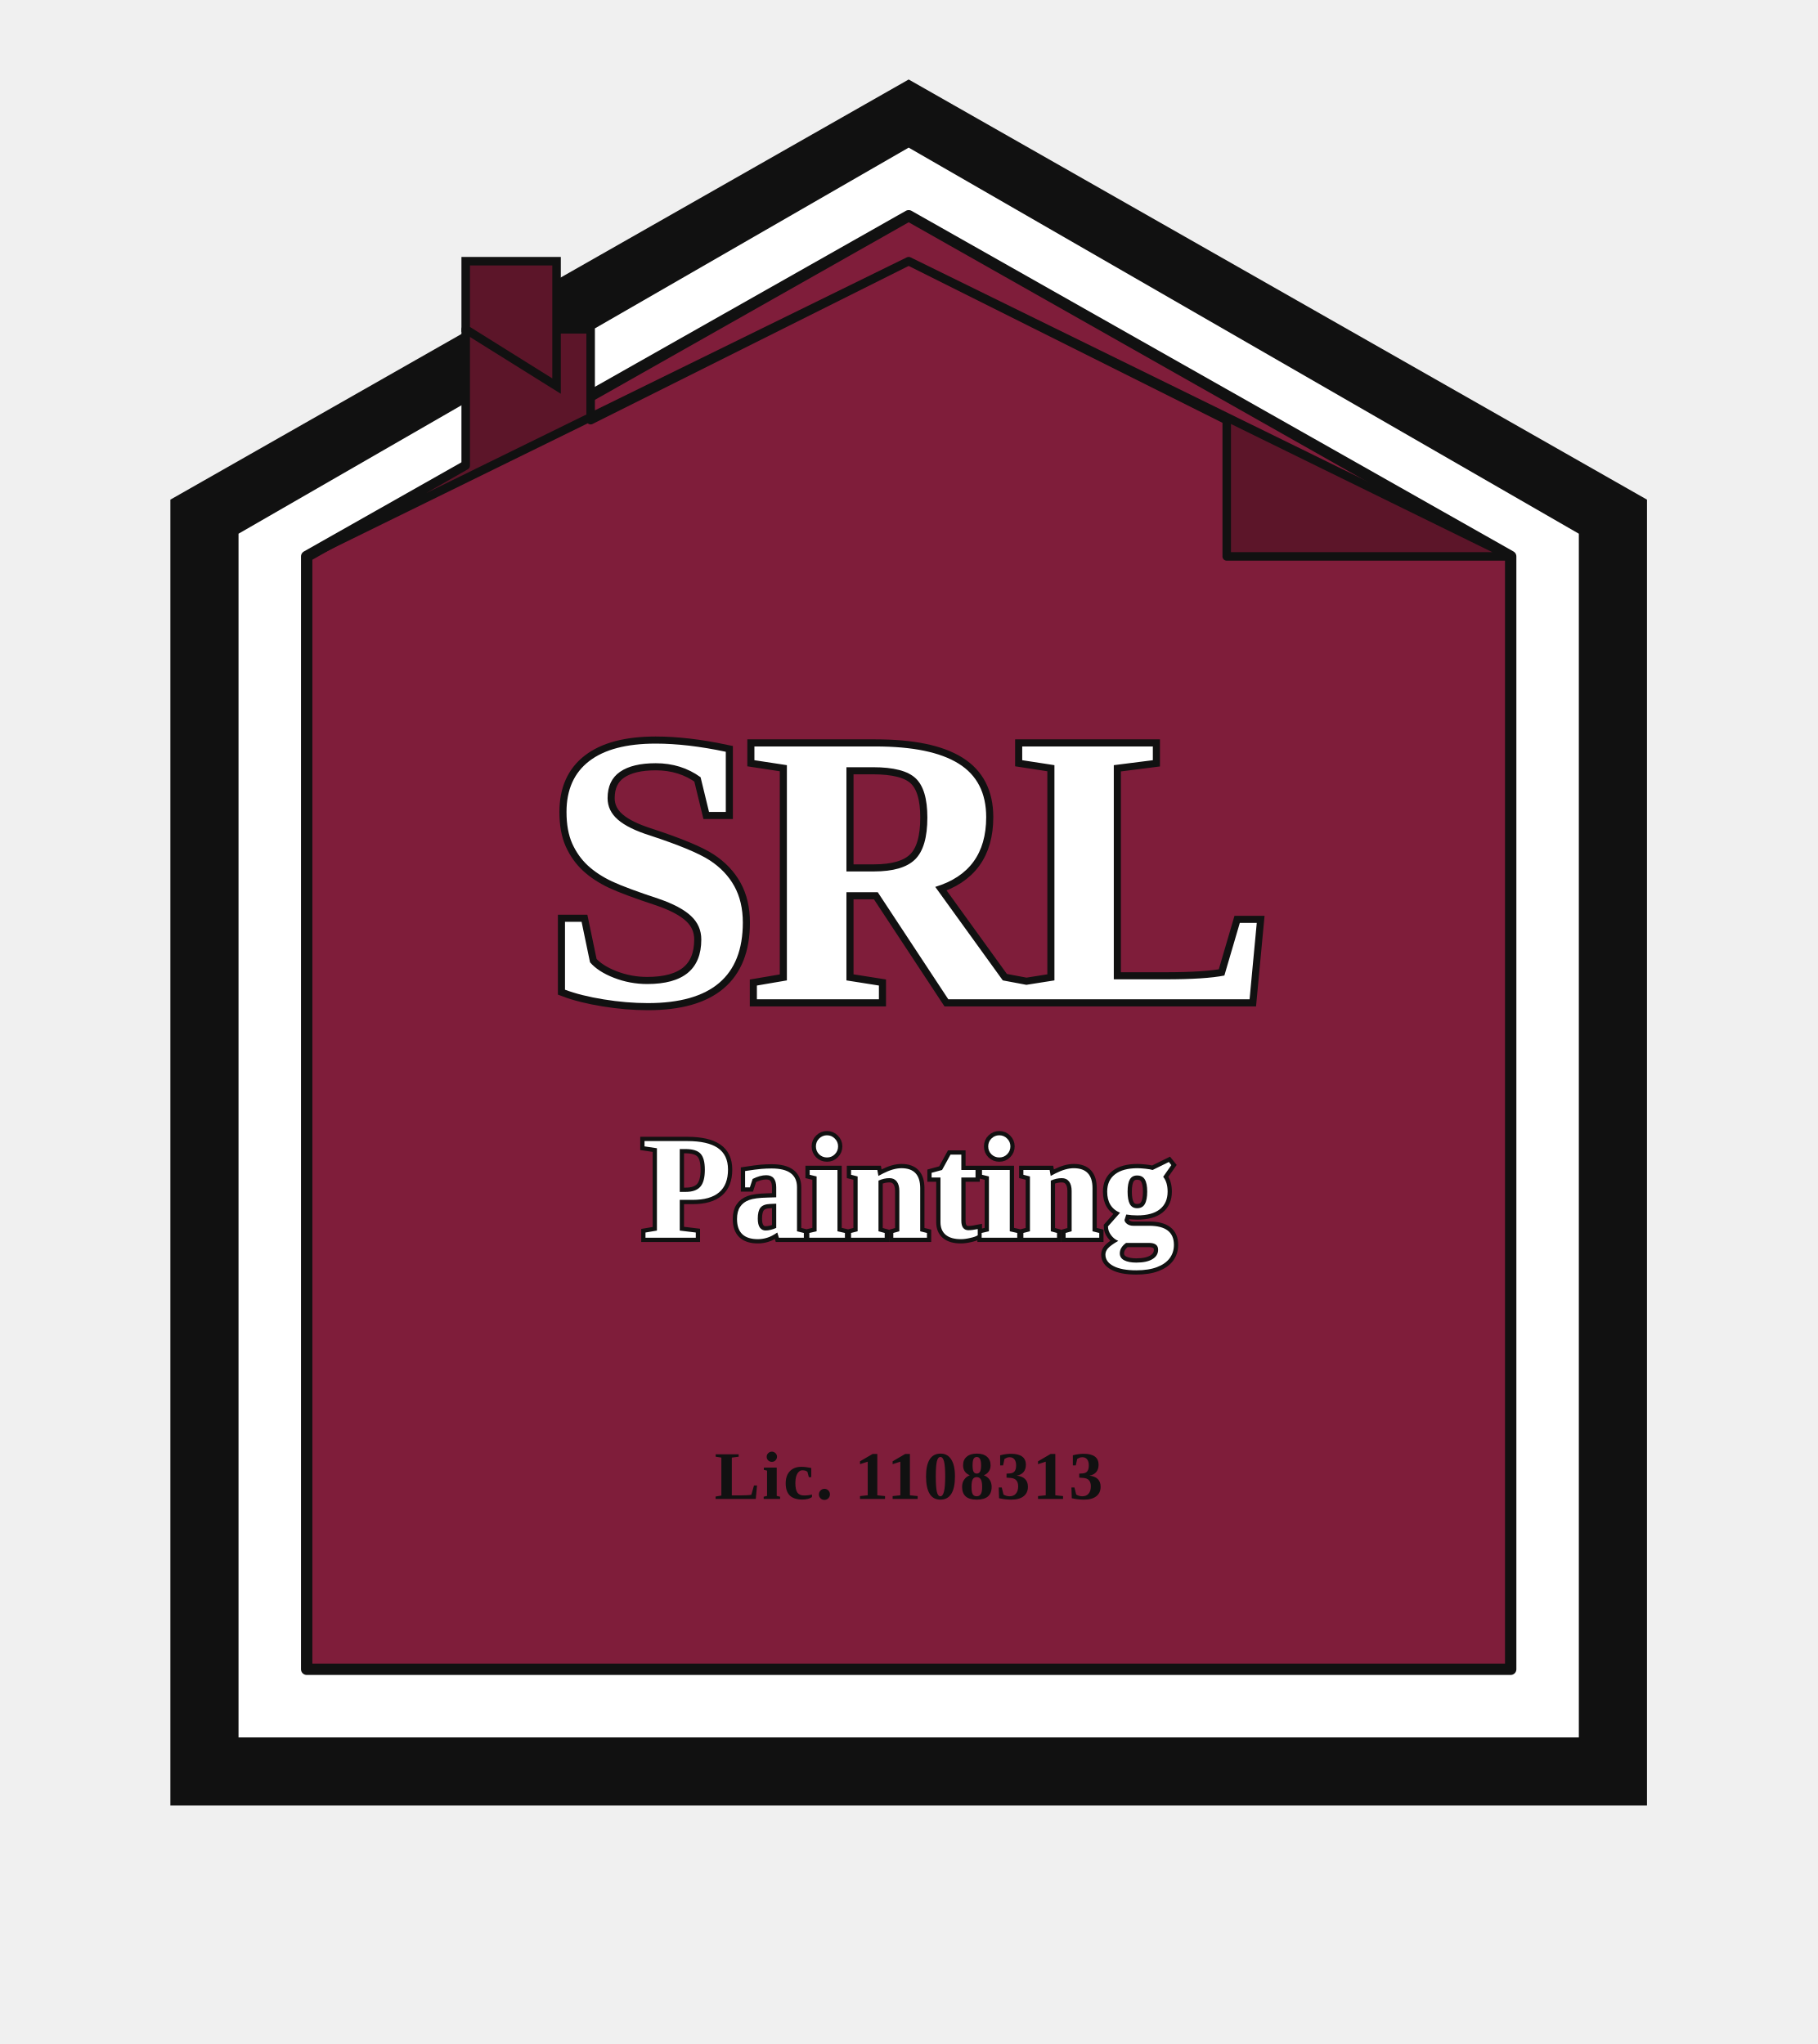
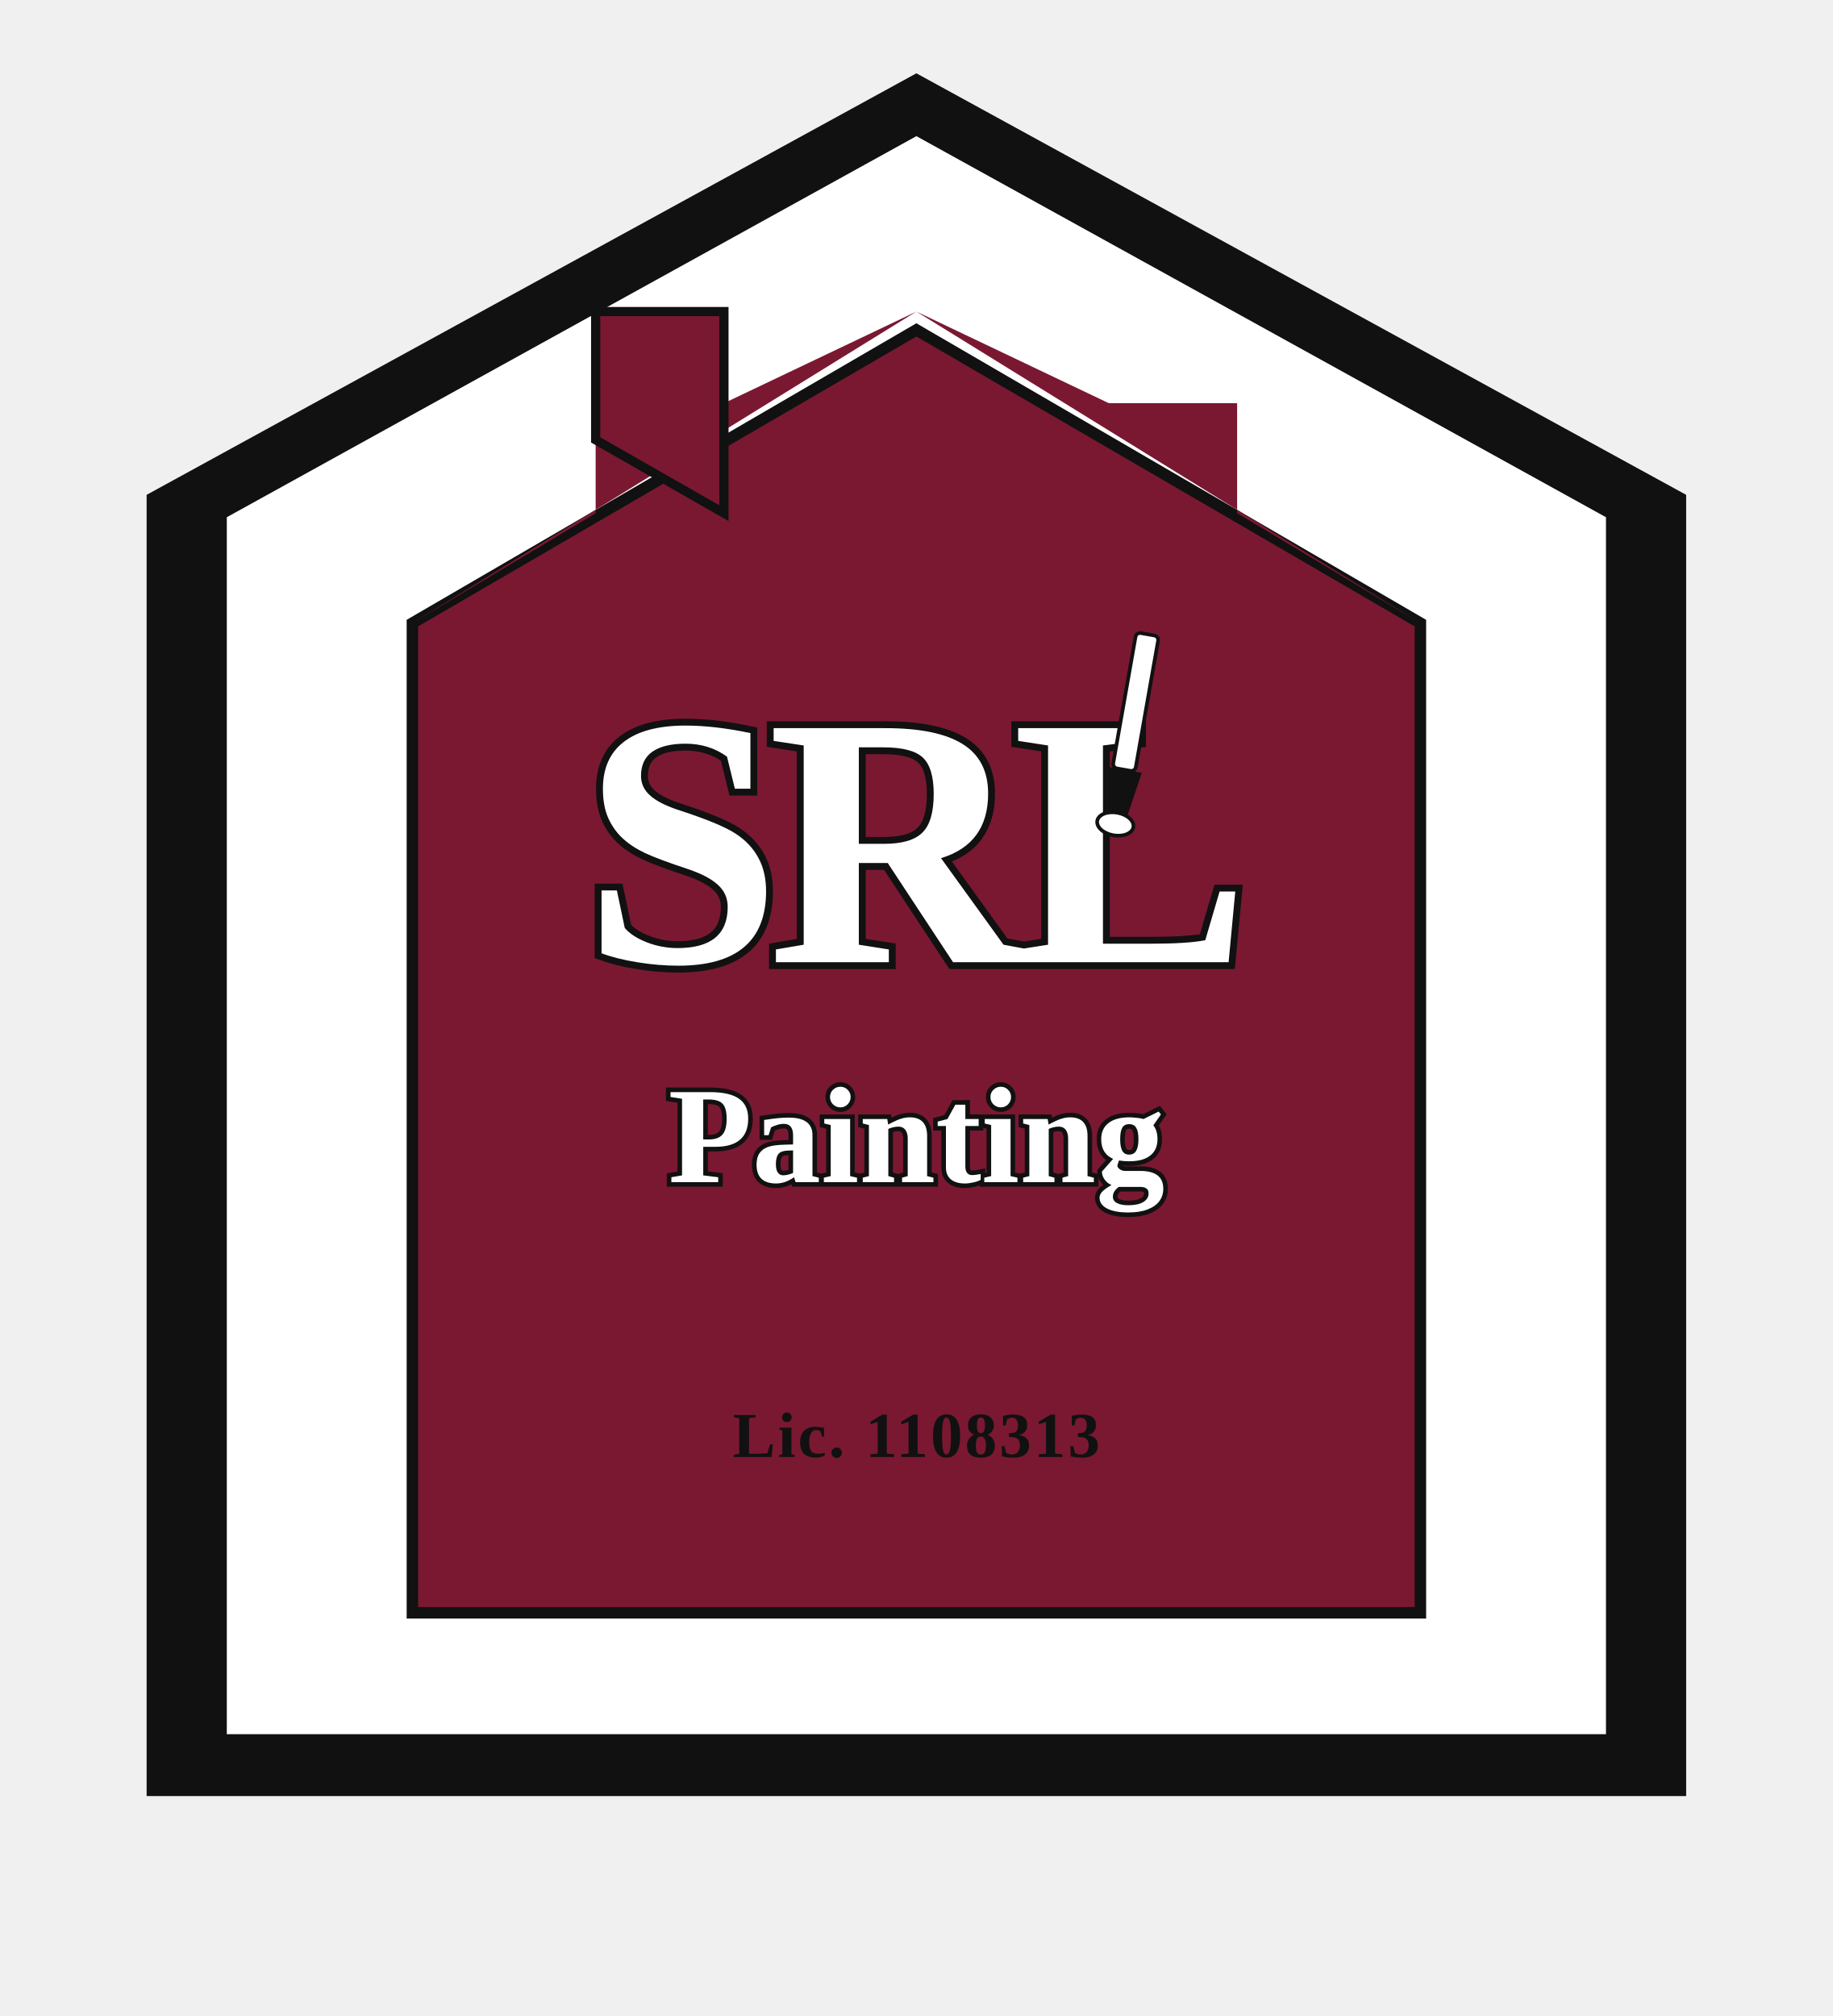
- <svg xmlns="http://www.w3.org/2000/svg" viewBox="0 0 320 360" role="img" aria-label="SRL Painting">
-   <path fill="#111" d="M160 14 C160 14 290 88 290 88 L290 318 L30 318 L30 88 C30 88 160 14 160 14 Z" />
-   <path fill="#fff" d="M160 26 C160 26 278 94 278 94 L278 306 L42 306 L42 94 C42 94 160 26 160 26 Z" />
-   <path fill="#7f1d3a" stroke="#111" stroke-width="2" stroke-linejoin="round" d="M160 38 L266 98 L266 294 L54 294 L54 98 L160 38 Z" />
-   <path fill="#5c1529" stroke="#111" stroke-width="1.5" stroke-linejoin="round" d="M54 98 L82 82 L82 58 L104 58 L104 74 L160 46 L216 74 L216 98 L266 98 L160 46 L54 98 Z" />
-   <path fill="#5c1529" stroke="#111" stroke-width="1.5" d="M82 58 L82 46 L98 46 L98 68 L82 58 Z" />
-   <text x="160" y="176" text-anchor="middle" fill="#fff" stroke="#111" stroke-width="2.5" paint-order="stroke fill" font-family="Georgia,'Times New Roman',serif" font-size="68" font-weight="700" letter-spacing="-2">SRL</text>
-   <text x="160" y="218" text-anchor="middle" fill="#fff" stroke="#111" stroke-width="1.5" paint-order="stroke fill" font-family="Georgia,'Times New Roman',serif" font-size="26" font-weight="600">Painting</text>
-   <text x="160" y="264" text-anchor="middle" fill="#111" font-family="Georgia,'Times New Roman',serif" font-size="12" font-weight="700" letter-spacing="0.4">Lic. 1108313</text>
+ <svg xmlns="http://www.w3.org/2000/svg" viewBox="0 0 400 440" width="400" height="440">
+   <path fill="#111" d="M200 16 L368 108 V392 H32 V108 Z" />
+   <path fill="#fff" stroke="#111" stroke-width="3" d="M200 28 L352 112 V380 H48 V112 Z" />
+   <path fill="#fff" d="M200 40 L340 118 V368 H60 V118 Z" />
+   <path fill="#7a1832" stroke="#111" stroke-width="2.5" d="M200 72 L310 136 V352 H90 V136 Z" />
+   <path fill="#7a1832" d="M90 136 L130 112 L130 88 L158 88 L200 68 L242 88 L270 88 L270 112 L310 136 L200 68 Z" />
+   <path fill="#7a1832" stroke="#111" stroke-width="2" d="M130 88 V68 H158 V112 L130 96 Z" />
+   <text x="200" y="210" text-anchor="middle" fill="#fff" stroke="#111" stroke-width="3" paint-order="stroke fill" font-family="Georgia, 'Times New Roman', Times, serif" font-size="78" font-weight="700" letter-spacing="-3">SRL</text>
+   <g transform="translate(248, 138) rotate(10)">
+     <rect x="0" y="0" width="5" height="30" rx="1" fill="#fff" stroke="#111" stroke-width="0.8" />
+     <path d="M-1.5 30 L6.5 30 L5 40 L0.5 40 Z" fill="#111" />
+     <ellipse cx="2.75" cy="42" rx="4" ry="2.5" fill="#fff" stroke="#111" stroke-width="0.8" />
+   </g>
+   <text x="200" y="258" text-anchor="middle" fill="#fff" stroke="#111" stroke-width="2" paint-order="stroke fill" font-family="Georgia, 'Times New Roman', Times, serif" font-size="30" font-weight="600">Painting</text>
+   <text x="200" y="318" text-anchor="middle" fill="#111" font-family="Georgia, 'Times New Roman', Times, serif" font-size="14" font-weight="700" letter-spacing="0.5">Lic. 1108313</text>
</svg>
